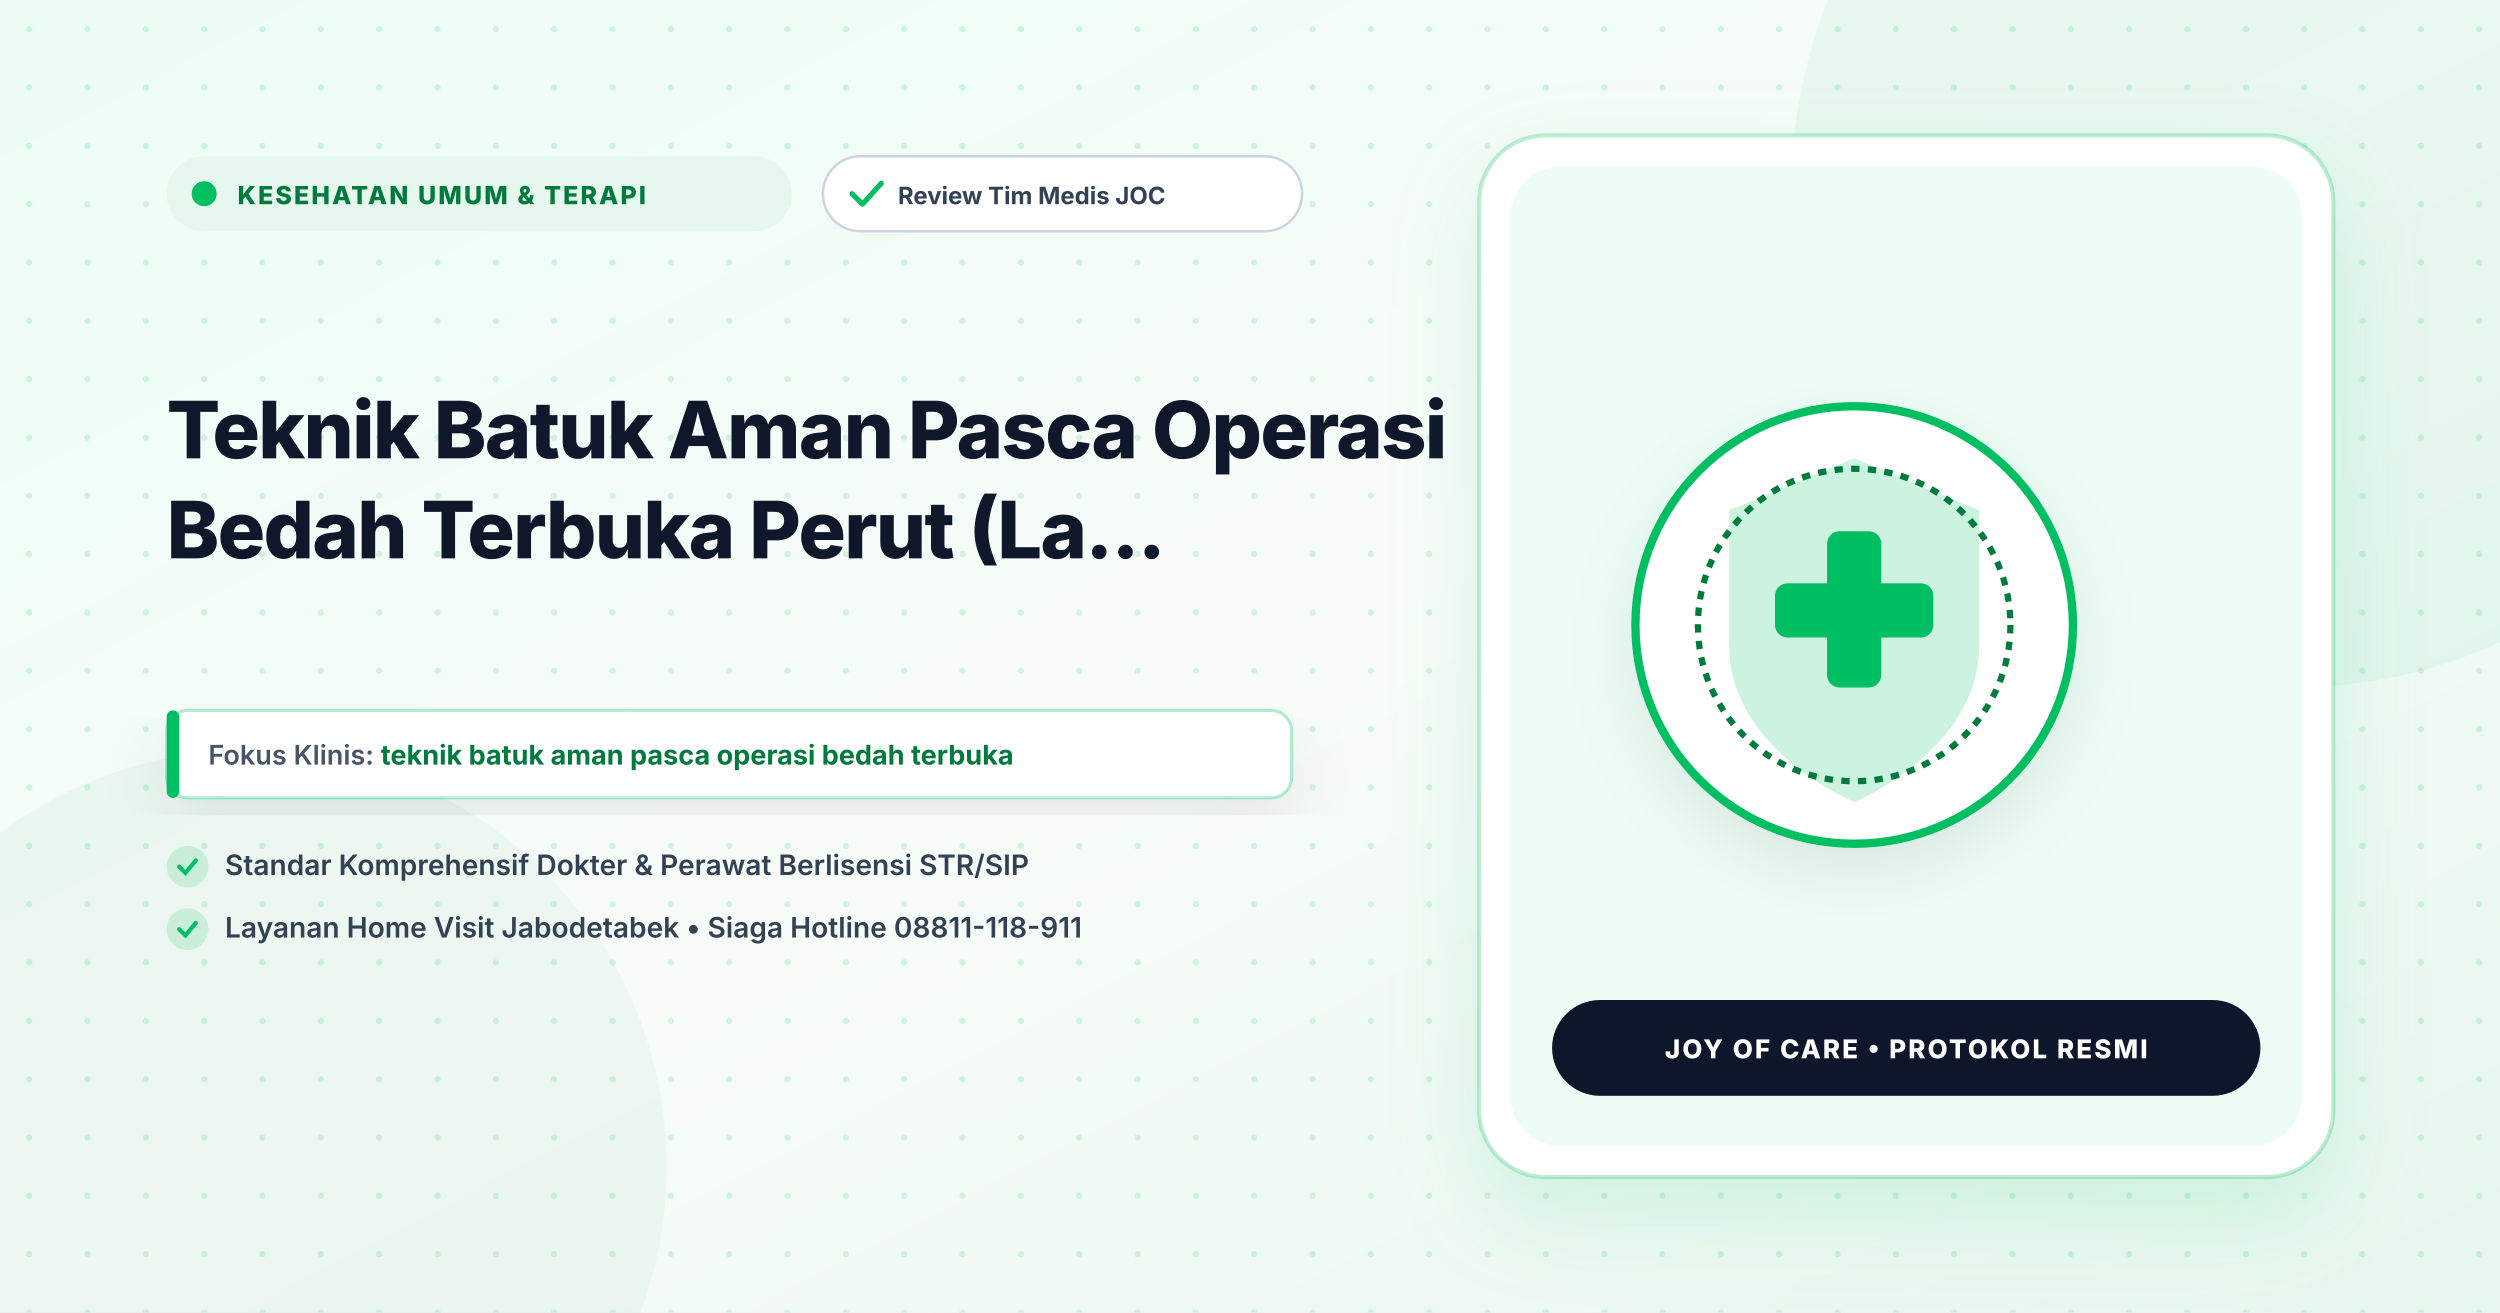
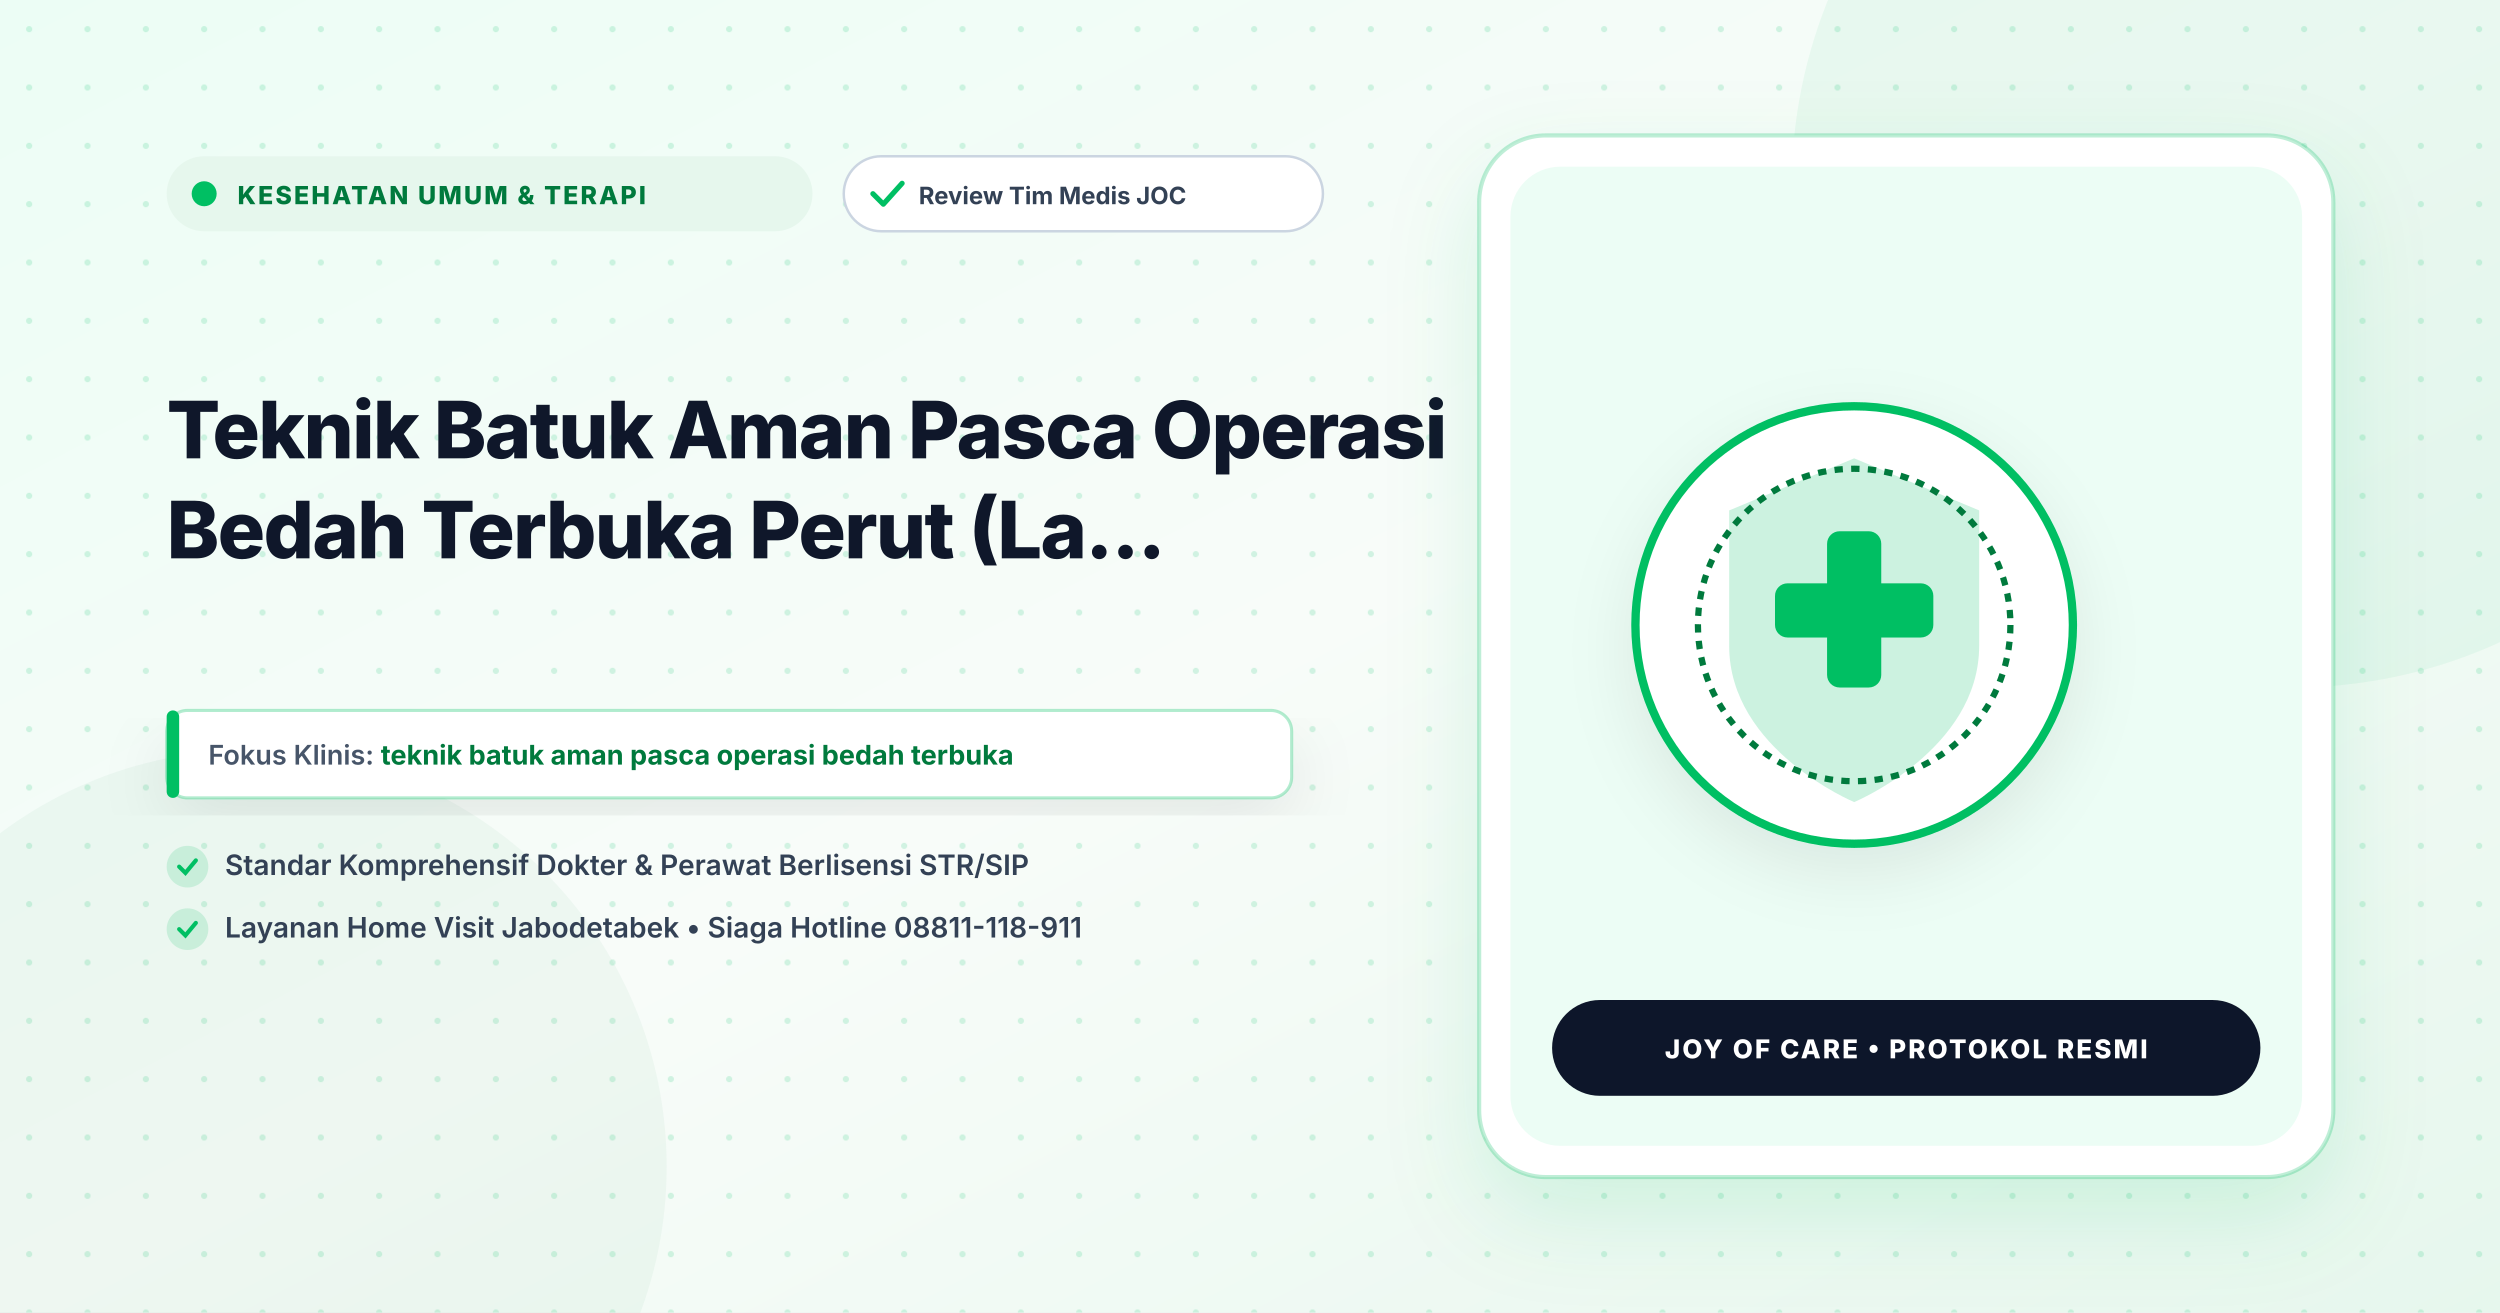
<svg xmlns="http://www.w3.org/2000/svg" viewBox="0 0 1200 630" width="1200" height="630">
  <defs>
    <linearGradient id="bgGrad" x1="0%" y1="0%" x2="100%" y2="100%">
      <stop offset="0%" stop-color="#ECFDF5" />
      <stop offset="50%" stop-color="#F8FCF9" />
      <stop offset="100%" stop-color="#E6F7ED" />
    </linearGradient>
    <linearGradient id="accentGrad" x1="0%" y1="0%" x2="100%" y2="0%">
      <stop offset="0%" stop-color="#00bf63" />
      <stop offset="100%" stop-color="#007A3D" />
    </linearGradient>
    <filter id="shadow" x="-20%" y="-20%" width="140%" height="140%">
      <feDropShadow dx="0" dy="12" stdDeviation="16" flood-color="#0F172A" flood-opacity="0.08" />
    </filter>
    <filter id="cardShadow" x="-20%" y="-20%" width="140%" height="140%">
      <feDropShadow dx="0" dy="18" stdDeviation="22" flood-color="#00bf63" flood-opacity="0.14" />
    </filter>
    <pattern id="dotPattern" x="0" y="0" width="28" height="28" patternUnits="userSpaceOnUse">
      <circle cx="14" cy="14" r="1.5" fill="#00bf63" opacity="0.16" />
    </pattern>
  </defs>
  <rect width="1200" height="630" fill="url(#bgGrad)" />
  <rect width="1200" height="630" fill="url(#dotPattern)" />
  <circle cx="1100" cy="90" r="240" fill="#00bf63" opacity="0.06" />
  <circle cx="120" cy="560" r="200" fill="#007A3D" opacity="0.04" />
  <g transform="translate(80, 75)">
    <g transform="translate(0, 0)">
-       <rect x="0" y="0" width="300" height="36" rx="18" fill="#E6F7ED" />
+       <rect x="0" y="0" width="310" height="36" rx="18" fill="#E6F7ED" />
      <circle cx="18" cy="18" r="6" fill="#00bf63" />
      <text x="34" y="23" font-family="Inter, -apple-system, sans-serif" font-size="12" font-weight="800" fill="#007A3D" letter-spacing="1">KESEHATAN UMUM &amp; TERAPI</text>
    </g>
-     <g transform="translate(315, 0)">
+     <g transform="translate(325, 0)">
      <rect x="0" y="0" width="230" height="36" rx="18" fill="#FFFFFF" stroke="#CBD5E1" stroke-width="1.2" />
      <path d="M14 18 L19 23 L28 13" fill="none" stroke="#00bf63" stroke-width="2.5" stroke-linecap="round" stroke-linejoin="round" />
      <text x="36" y="23" font-family="Inter, -apple-system, sans-serif" font-size="11.5" font-weight="700" fill="#334155">Review Tim Medis JOC</text>
    </g>
    <text x="0" y="145" font-family="Montserrat, Inter, -apple-system, sans-serif" font-size="38" font-weight="800" fill="#0F172A" letter-spacing="-0.8">Teknik Batuk Aman Pasca Operasi</text>
    <text x="0" y="193" font-family="Montserrat, Inter, -apple-system, sans-serif" font-size="38" font-weight="800" fill="#0F172A" letter-spacing="-0.8">Bedah Terbuka Perut (La...</text>
    <g transform="translate(0, 266)">
      <rect x="0" y="0" width="540" height="42" rx="10" fill="#FFFFFF" stroke="#00bf63" stroke-opacity="0.3" stroke-width="1.5" filter="url(#shadow)" />
      <rect x="0" y="0" width="6" height="42" rx="3" fill="#00bf63" />
      <text x="20" y="26" font-family="Inter, -apple-system, sans-serif" font-size="13" font-weight="600" fill="#475569">
        Fokus Klinis: <tspan font-weight="700" fill="#007A3D">teknik batuk aman pasca operasi bedah terbuka</tspan>
      </text>
    </g>
    <g transform="translate(0, 331)">
      <g transform="translate(0, 0)">
        <circle cx="10" cy="10" r="10" fill="#00bf63" fill-opacity="0.15" />
        <path d="M6 10 L9 13 L14 7" fill="none" stroke="#00bf63" stroke-width="2" stroke-linecap="round" />
        <text x="28" y="14" font-family="Inter, sans-serif" font-size="13.5" font-weight="600" fill="#334155">Standar Komprehensif Dokter &amp; Perawat Berlisensi STR/SIP</text>
      </g>
      <g transform="translate(0, 30)">
        <circle cx="10" cy="10" r="10" fill="#00bf63" fill-opacity="0.15" />
        <path d="M6 10 L9 13 L14 7" fill="none" stroke="#00bf63" stroke-width="2" stroke-linecap="round" />
        <text x="28" y="14" font-family="Inter, sans-serif" font-size="13.5" font-weight="600" fill="#334155">Layanan Home Visit Jabodetabek • Siaga Hotline 08811-118-911</text>
      </g>
    </g>
  </g>
  <g filter="url(#cardShadow)">
    <rect x="710" y="65" width="410" height="500" rx="32" fill="#FFFFFF" stroke="#00bf63" stroke-opacity="0.25" stroke-width="2" />
    <rect x="725" y="80" width="380" height="470" rx="24" fill="#ECFDF5" />
    <g transform="translate(770, 180)">
      <circle cx="120" cy="120" r="105" fill="#FFFFFF" stroke="#00bf63" stroke-width="4" filter="url(#shadow)" />
      <path d="M120 40 L180 65 L180 130 C180 180 120 205 120 205 C120 205 60 180 60 130 L60 65 Z" fill="#00bf63" opacity="0.2" />
      <rect x="107" y="75" width="26" height="75" rx="6" fill="#00bf63" />
      <rect x="82" y="100" width="76" height="26" rx="6" fill="#00bf63" />
      <circle cx="120" cy="120" r="75" fill="none" stroke="#007A3D" stroke-width="3" stroke-dasharray="4,4" />
    </g>
    <g transform="translate(745, 480)">
      <rect x="0" y="0" width="340" height="46" rx="23" fill="#0F172A" />
      <text x="170" y="28" font-family="Inter, sans-serif" font-size="12.5" font-weight="800" fill="#FFFFFF" text-anchor="middle" letter-spacing="1">JOY OF CARE • PROTOKOL RESMI</text>
    </g>
  </g>
</svg>
